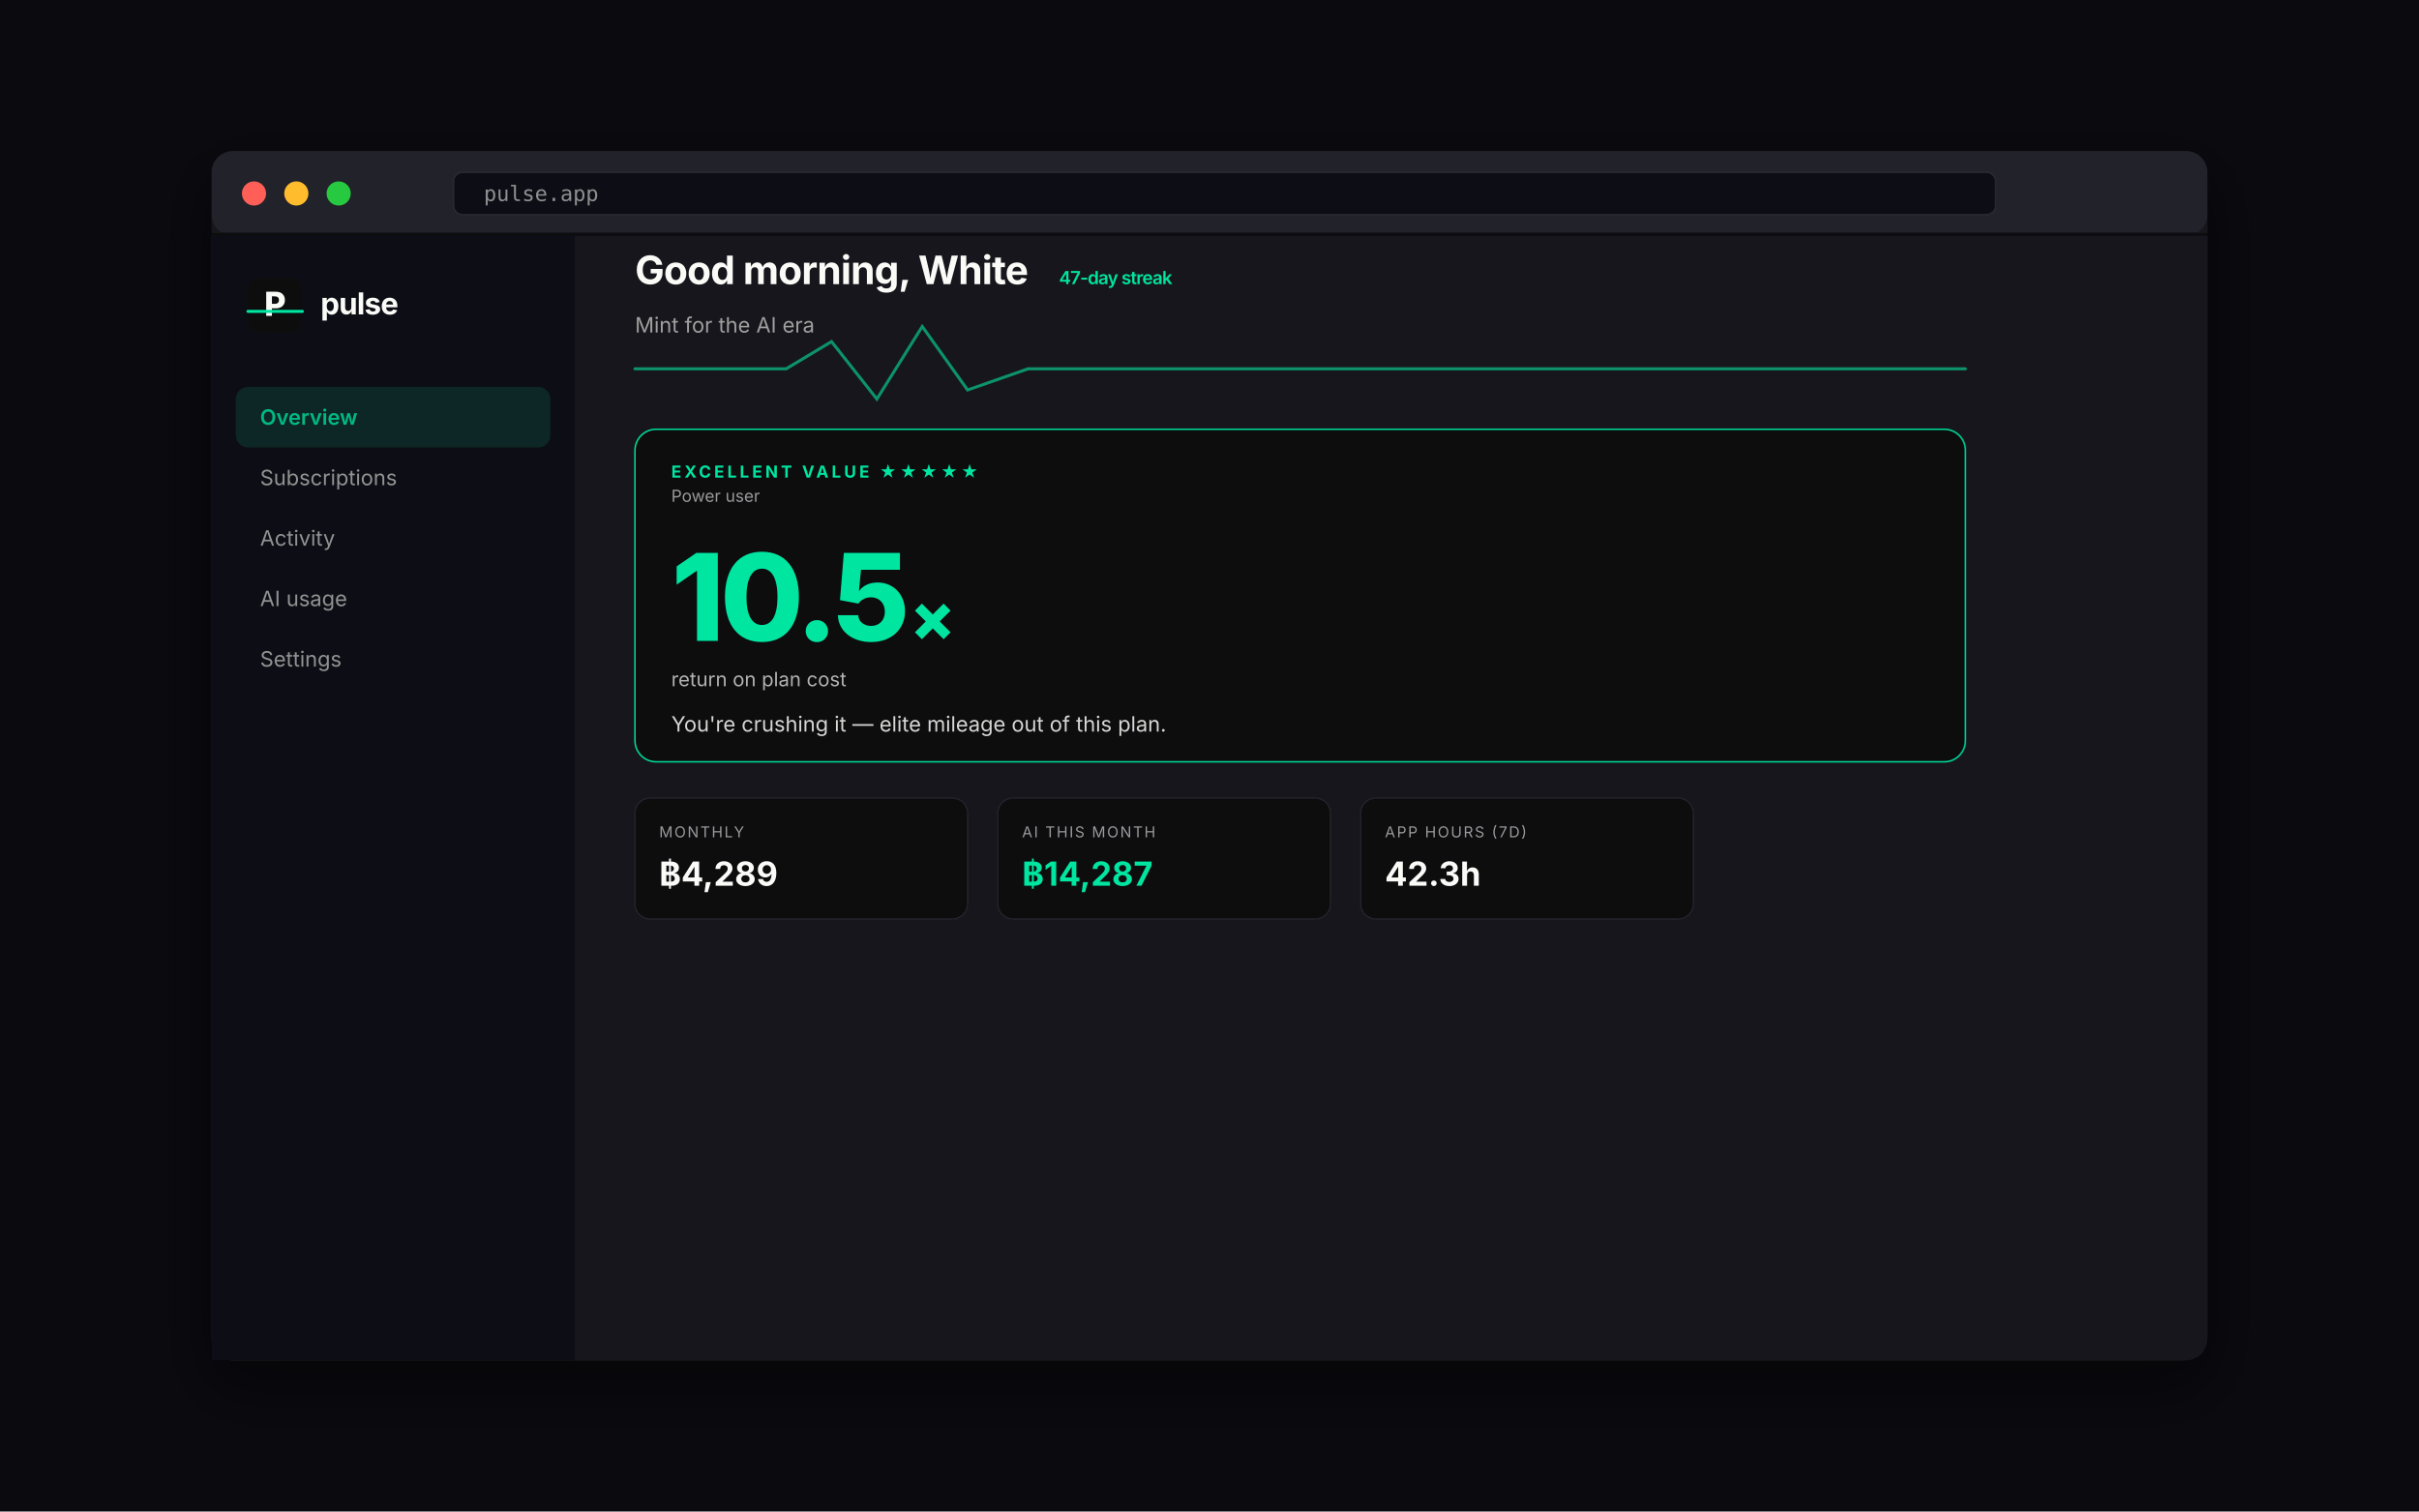
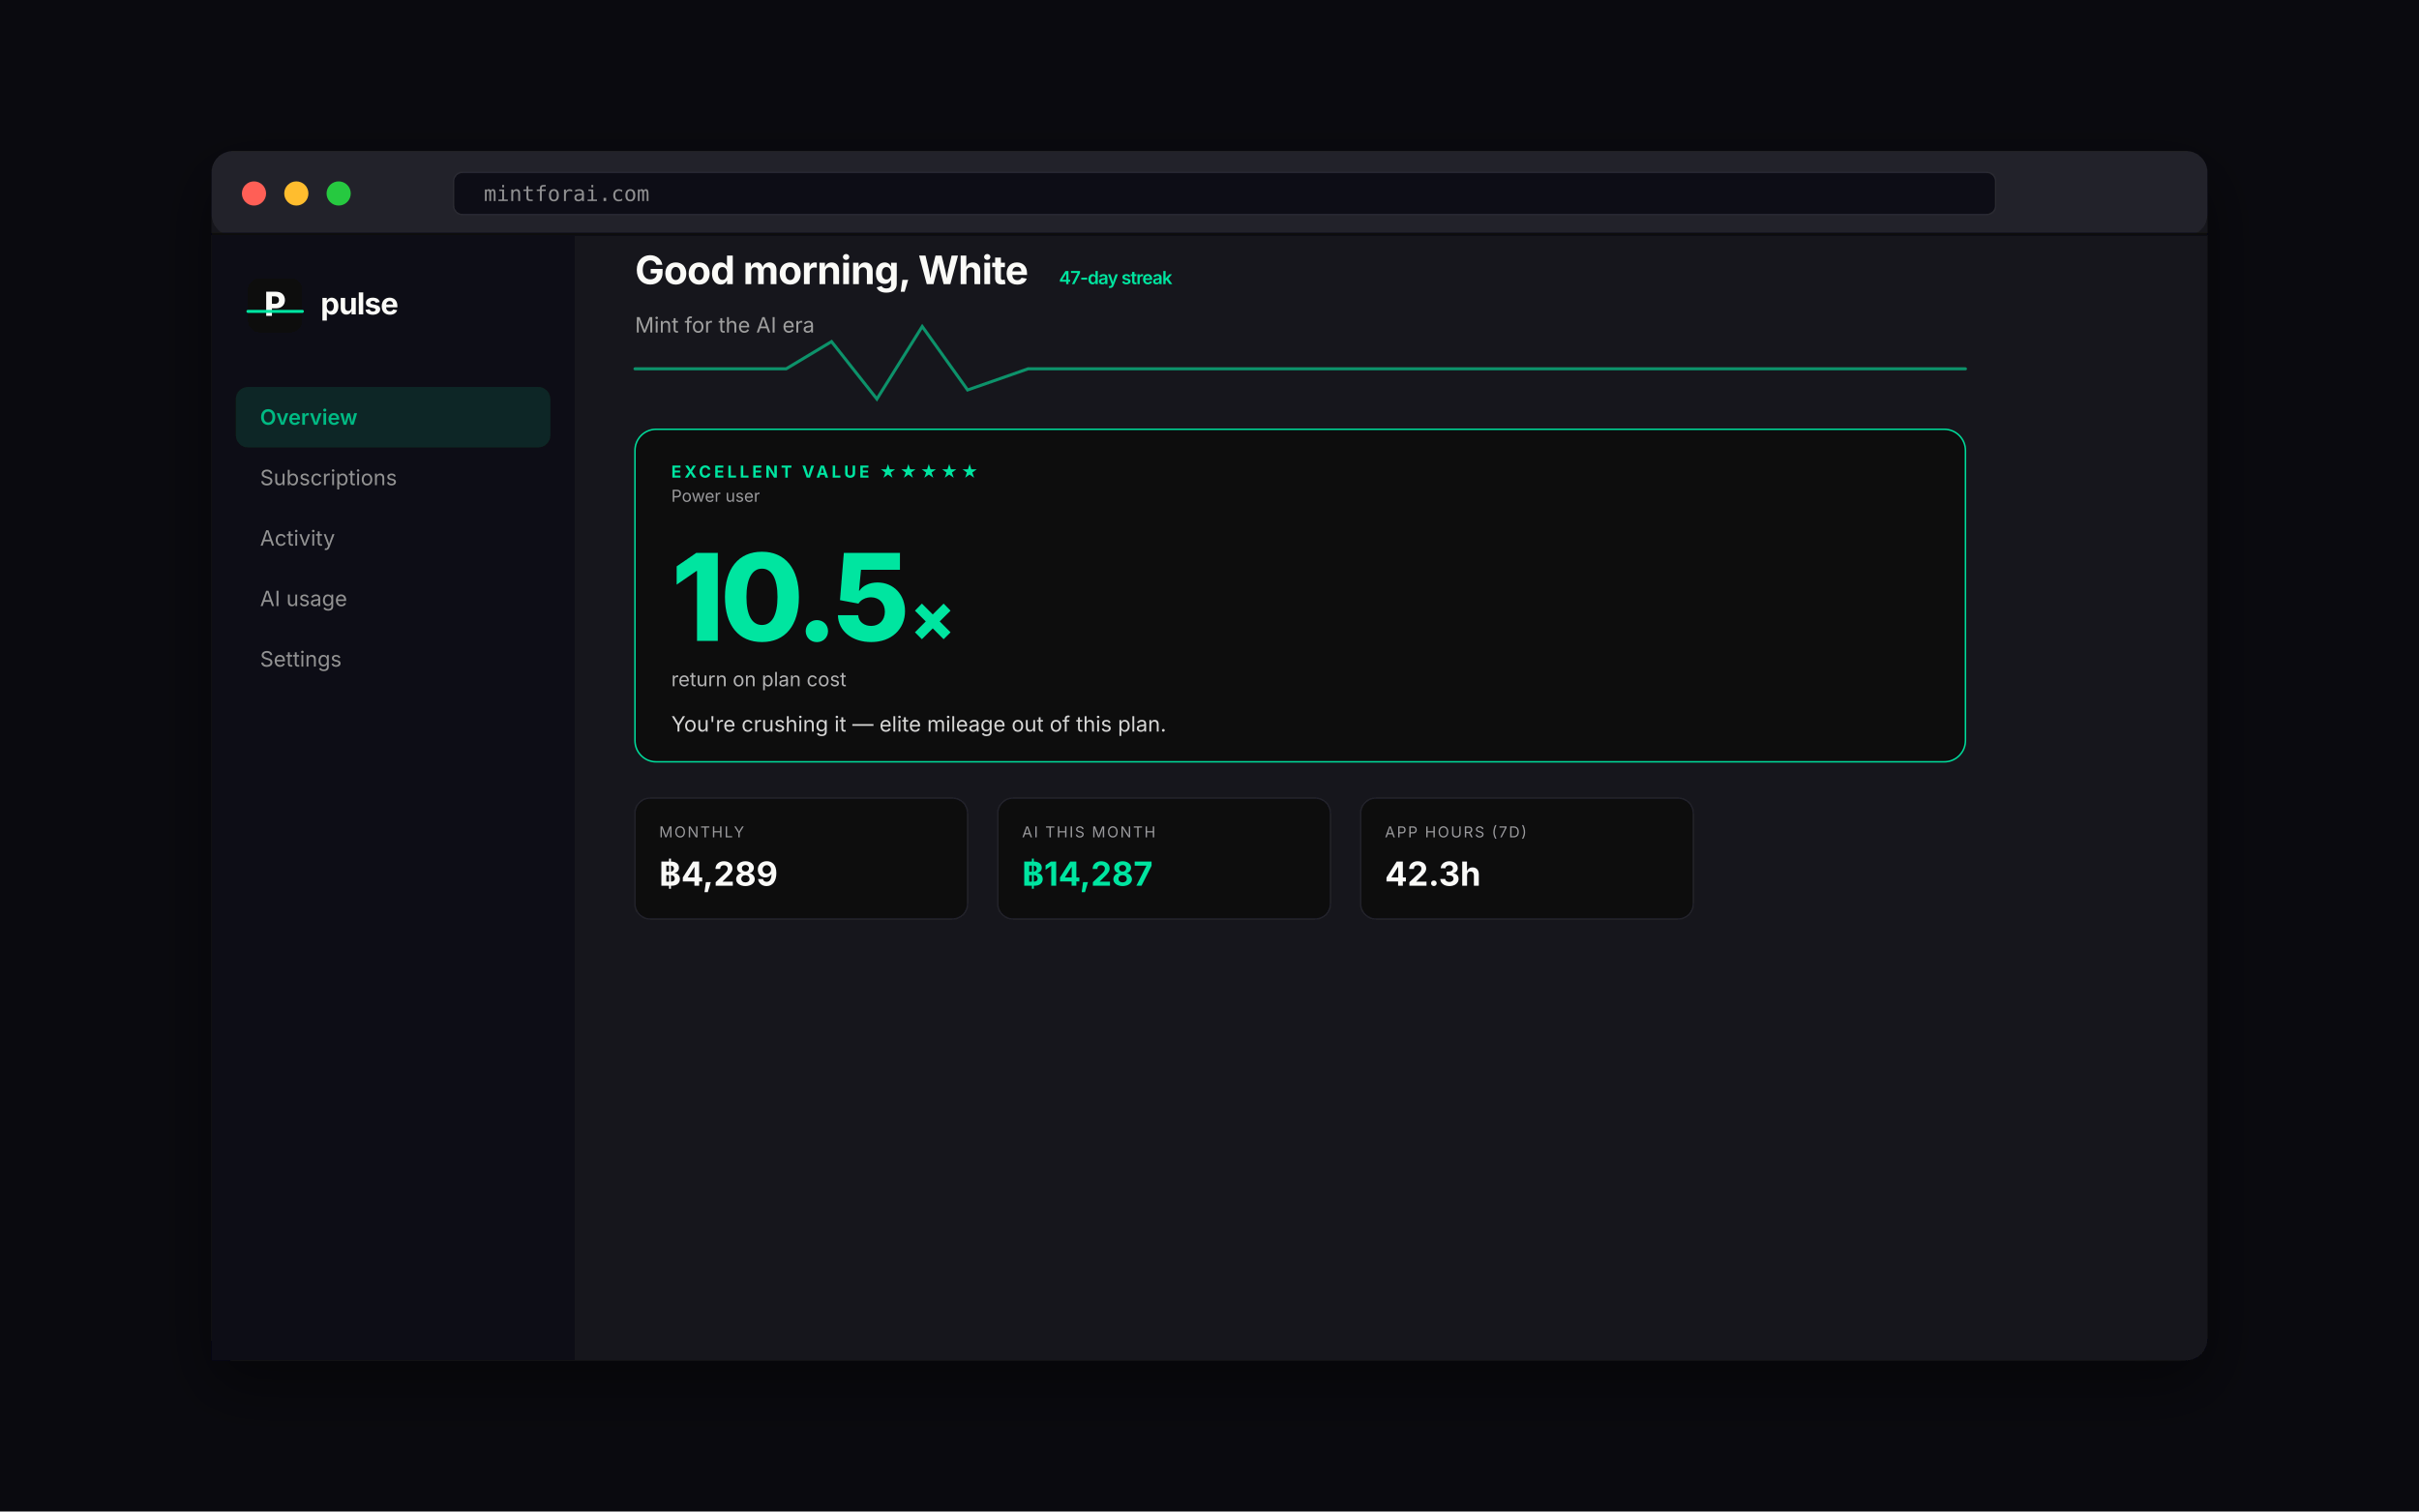
<svg xmlns="http://www.w3.org/2000/svg" viewBox="0 0 1600 1000" width="1600" height="1000">
  <rect width="1600" height="1000" fill="#0A0A0F" />
  <defs>
    <filter id="shadow" x="-5%" y="-5%" width="110%" height="120%">
      <feGaussianBlur in="SourceAlpha" stdDeviation="20" />
      <feOffset dx="0" dy="16" />
      <feComponentTransfer>
        <feFuncA type="linear" slope="0.45" />
      </feComponentTransfer>
      <feMerge>
        <feMergeNode />
        <feMergeNode in="SourceGraphic" />
      </feMerge>
    </filter>
  </defs>
  <g filter="url(#shadow)" transform="translate(140 100)">
    <rect width="1320" height="800" rx="14" fill="#17171C" />
    <rect width="1320" height="56" rx="14" fill="#222229" />
    <rect y="54" width="1320" height="2" fill="#0a0a0f" />
    <circle cx="28" cy="28.0" r="8" fill="#ff5f56" />
    <circle cx="56" cy="28.0" r="8" fill="#ffbd2e" />
    <circle cx="84" cy="28.0" r="8" fill="#27c93f" />
    <rect x="160" y="14.0" rx="6" ry="6" width="1020" height="28" fill="#0e0e15" stroke="#2a2a32" stroke-width="1" />
-     <text x="180" y="33.0" font-family="JetBrains Mono, ui-monospace, monospace" font-size="14" fill="#FAFAF7" opacity="0.55">pulse.app</text>
+     <text x="180" y="33.0" font-family="JetBrains Mono, ui-monospace, monospace" font-size="14" fill="#FAFAF7" opacity="0.55">mintforai.com</text>
    <rect y="56" width="240" height="744" fill="#0e0e14" />
    <g transform="translate(24 84)">
      <rect width="36" height="36" rx="8" fill="#0A0A0F" />
      <text x="18" y="25" text-anchor="middle" font-family="Inter Tight, Inter, sans-serif" font-weight="800" font-size="22" fill="#FAFAF7" letter-spacing="-1">P</text>
      <line x1="0" y1="22" x2="36" y2="22" stroke="#00E5A0" stroke-width="2" stroke-linecap="round" />
      <text x="48" y="24" font-family="Inter Tight, Inter, sans-serif" font-weight="700" font-size="20" fill="#FAFAF7" letter-spacing="-0.5">pulse</text>
    </g>
    <g font-family="Inter Tight, Inter, sans-serif" font-size="14" fill="#FAFAF7" opacity="0.8">
      <rect x="16" y="156" width="208" height="40" rx="8" fill="#00E5A0" opacity="0.15" />
      <text x="32" y="181" fill="#00E5A0" font-weight="600">Overview</text>
      <text x="32" y="221" opacity="0.7">Subscriptions</text>
      <text x="32" y="261" opacity="0.7">Activity</text>
      <text x="32" y="301" opacity="0.7">AI usage</text>
      <text x="32" y="341" opacity="0.7">Settings</text>
    </g>
    <g transform="translate(280 88)">
      <text font-family="Inter Tight, Inter, sans-serif" font-weight="700" font-size="26" fill="#FAFAF7" letter-spacing="-0.5">
        <tspan>Good morning, White</tspan>
        <tspan dx="14" font-size="12" font-weight="600" fill="#00E5A0">47-day streak</tspan>
      </text>
      <text y="32" font-family="Inter Tight, Inter, sans-serif" font-size="14" fill="#FAFAF7" opacity="0.6">Mint for the AI era</text>
      <path d="M 0 56 L 100 56 L 130 38 L 160 76 L 190 28 L 220 70 L 260 56 L 360 56 L 420 56 L 880 56" stroke="#00E5A0" stroke-width="2" fill="none" stroke-linecap="round" opacity="0.6" />
      <g transform="translate(0 96)">
        <rect width="880" height="220" rx="14" fill="#0A0A0F" stroke="#00E5A0" stroke-width="1" opacity="0.95" />
        <text x="24" y="32" font-family="Inter Tight, Inter, sans-serif" font-weight="700" font-size="11" fill="#00E5A0" letter-spacing="2">EXCELLENT VALUE  ★★★★★</text>
        <text x="24" y="48" font-family="Inter Tight, Inter, sans-serif" font-size="11" fill="#FAFAF7" opacity="0.6">Power user</text>
        <text x="24" y="140" font-family="Inter Tight, Inter, sans-serif" font-weight="800" font-size="80" fill="#00E5A0" letter-spacing="-3">10.5<tspan font-size="44">×</tspan>
        </text>
        <text x="24" y="170" font-family="Inter Tight, Inter, sans-serif" font-size="13" fill="#FAFAF7" opacity="0.7">return on plan cost</text>
        <text x="24" y="200" font-family="Inter Tight, Inter, sans-serif" font-size="14" fill="#FAFAF7" opacity="0.85">You're crushing it — elite mileage out of this plan.</text>
      </g>
      <g transform="translate(0 340)" font-family="Inter Tight, Inter, sans-serif">
        <rect width="220" height="80" rx="10" fill="#0A0A0F" stroke="#22222a" stroke-width="1" />
        <text x="16" y="26" font-size="10" fill="#FAFAF7" opacity="0.6" letter-spacing="1">MONTHLY</text>
        <text x="16" y="58" font-weight="700" font-size="22" fill="#FAFAF7">฿4,289</text>
        <g transform="translate(240 0)">
          <rect width="220" height="80" rx="10" fill="#0A0A0F" stroke="#22222a" stroke-width="1" />
          <text x="16" y="26" font-size="10" fill="#FAFAF7" opacity="0.6" letter-spacing="1">AI THIS MONTH</text>
          <text x="16" y="58" font-weight="700" font-size="22" fill="#00E5A0">฿14,287</text>
        </g>
        <g transform="translate(480 0)">
          <rect width="220" height="80" rx="10" fill="#0A0A0F" stroke="#22222a" stroke-width="1" />
          <text x="16" y="26" font-size="10" fill="#FAFAF7" opacity="0.6" letter-spacing="1">APP HOURS (7D)</text>
          <text x="16" y="58" font-weight="700" font-size="22" fill="#FAFAF7">42.3h</text>
        </g>
      </g>
    </g>
  </g>
</svg>
